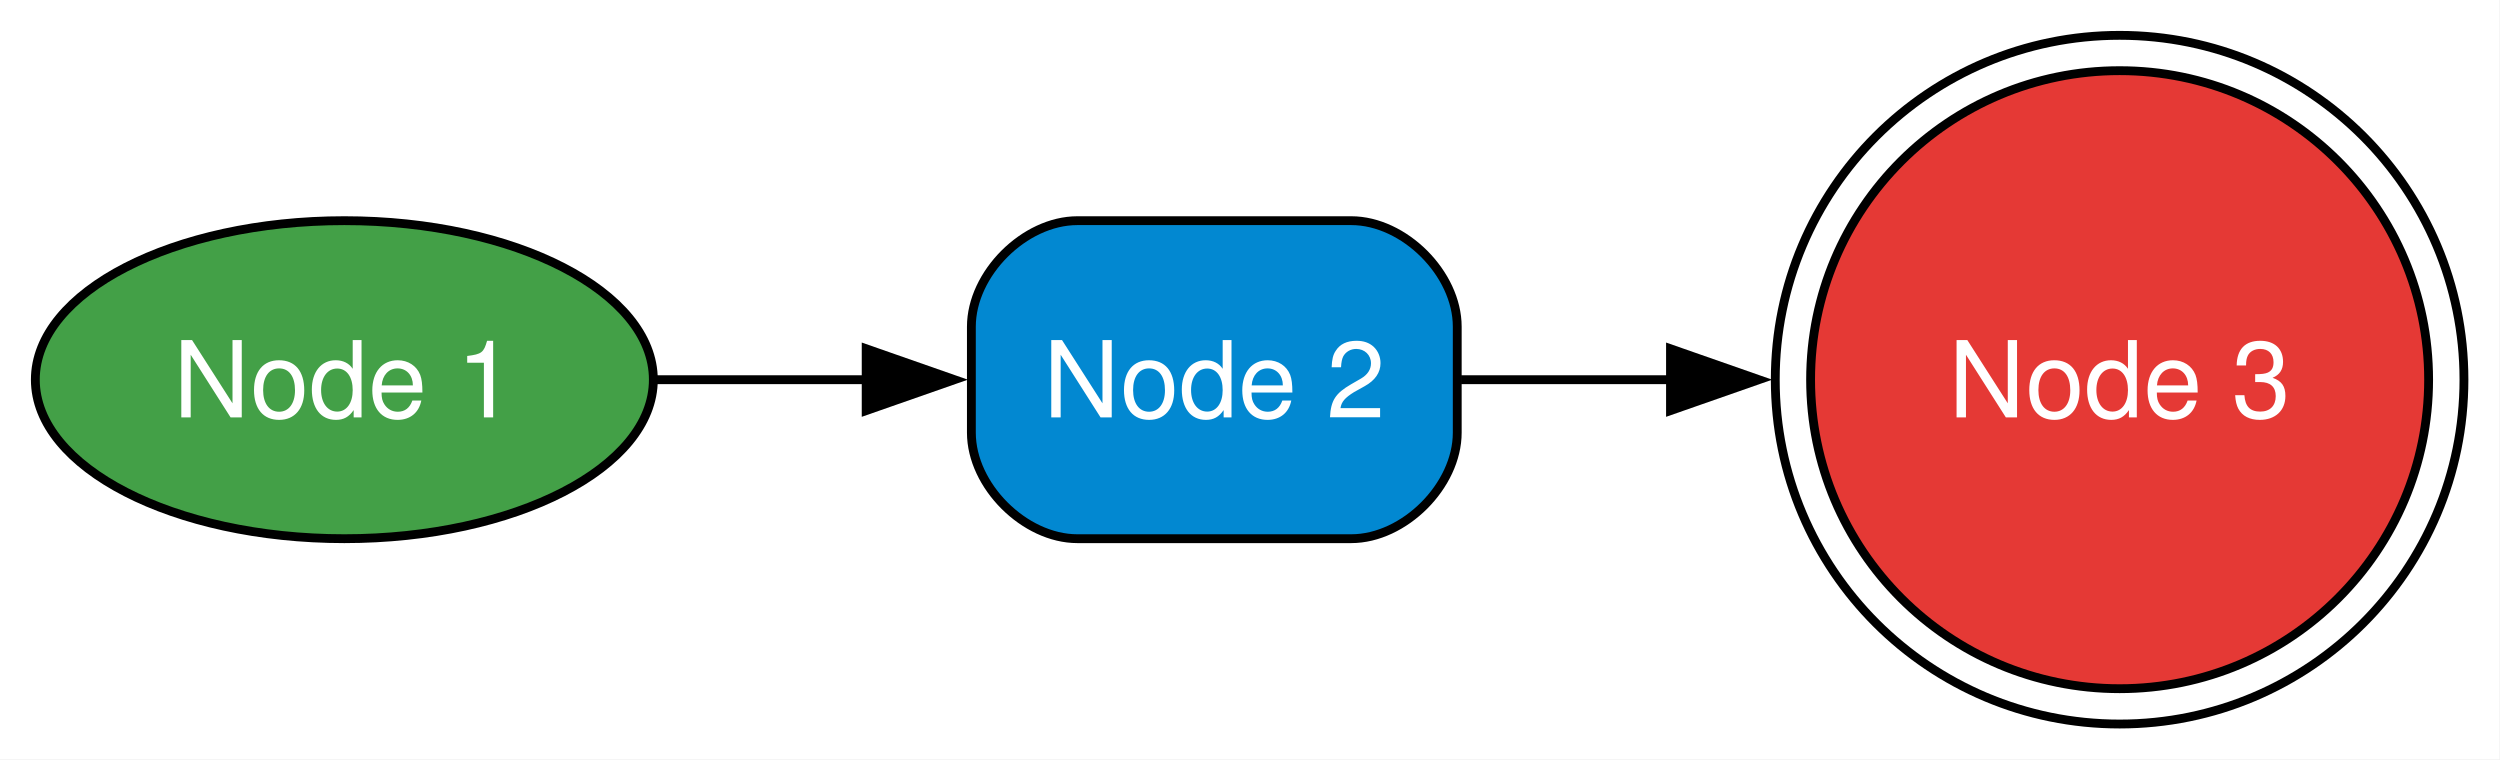
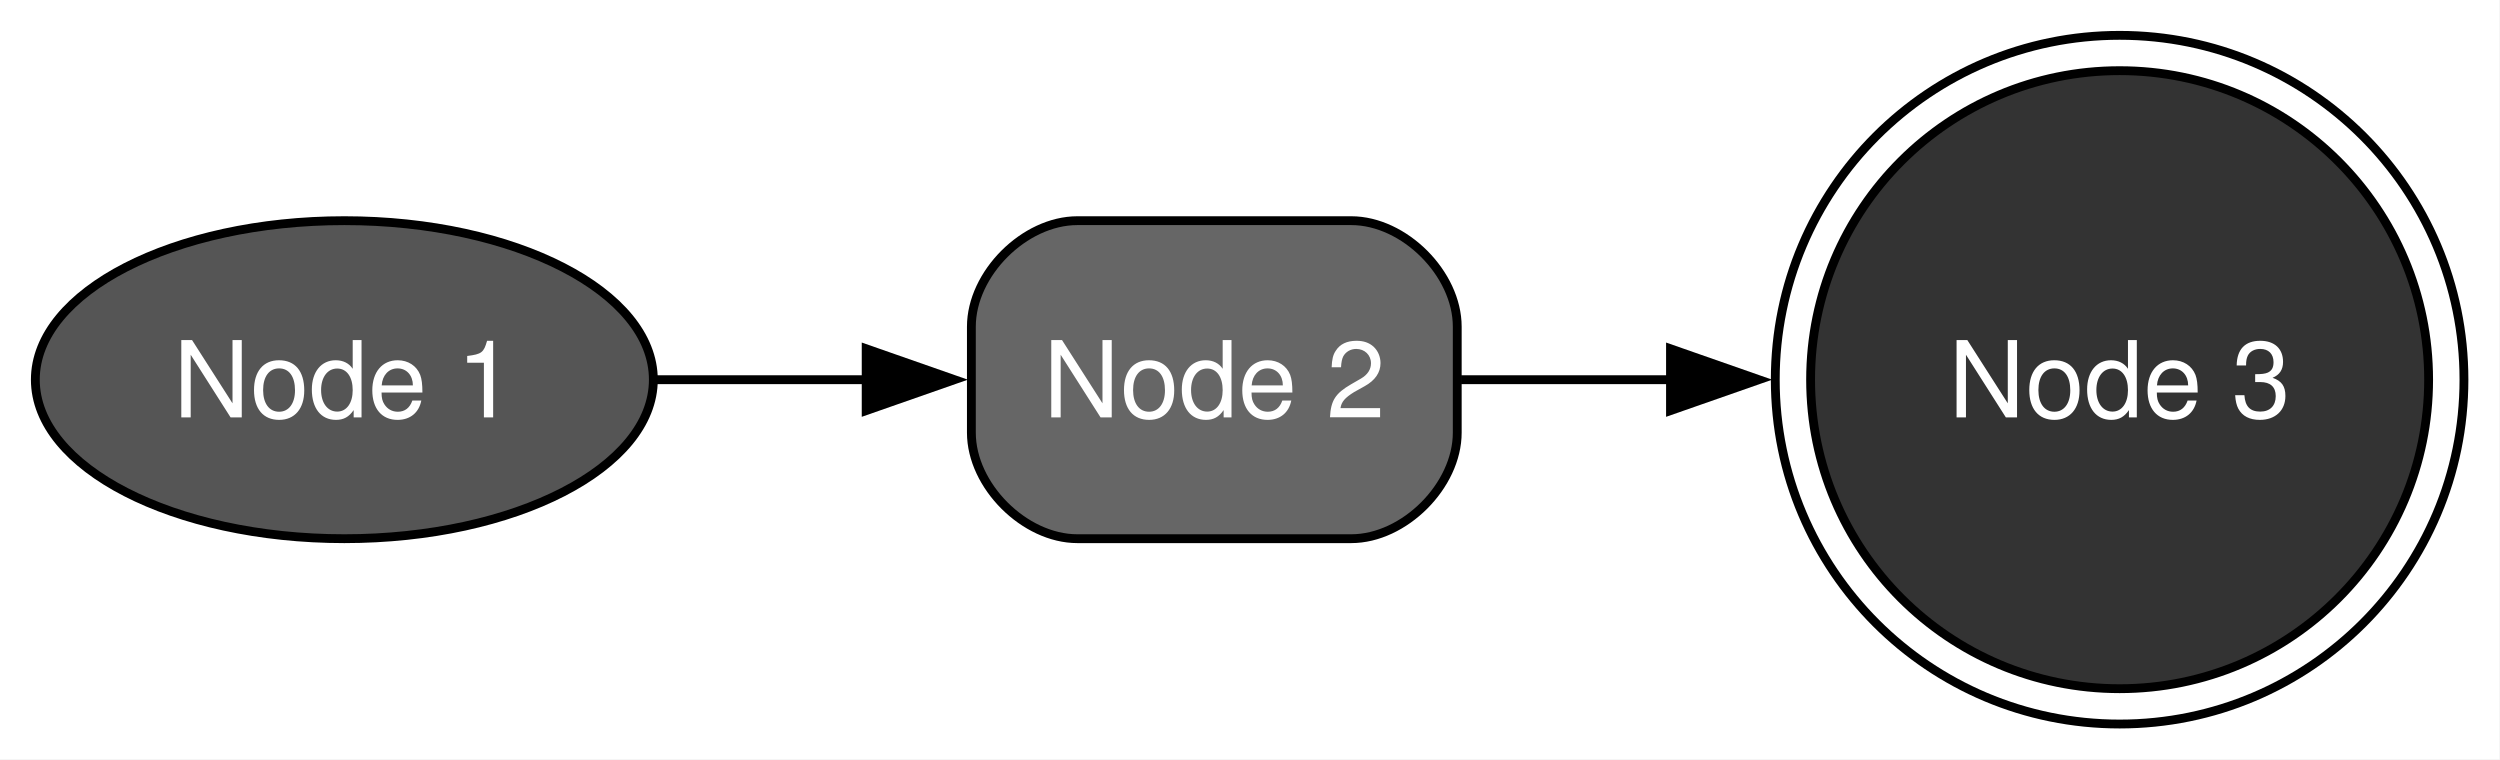
<svg xmlns="http://www.w3.org/2000/svg" width="283pt" height="86pt" viewBox="0.00 0.00 283.00 86.00">
  <g id="graph0" class="graph" transform="scale(1 1) rotate(0) translate(4 81.96)">
    <polygon fill="white" stroke="none" points="-4,4 -4,-81.96 278.93,-81.96 278.93,4 -4,4" />
    <g id="node1" class="node">
-       <ellipse fill="#43a047" stroke="black" cx="34.98" cy="-38.98" rx="34.98" ry="18" />
+       <ellipse fill="#555555" stroke="black" cx="34.98" cy="-38.98" rx="34.98" ry="18" />
      <text xml:space="preserve" text-anchor="middle" x="34.98" y="-34.71" font-family="Helvetica,sans-Serif" font-size="12.00" fill="white">Node 1</text>
    </g>
    <g id="node2" class="node">
-       <path fill="#0288d1" stroke="black" d="M148.96,-56.98C148.96,-56.98 117.96,-56.98 117.96,-56.98 111.96,-56.98 105.96,-50.98 105.96,-44.98 105.96,-44.98 105.96,-32.98 105.96,-32.98 105.96,-26.98 111.96,-20.98 117.96,-20.98 117.96,-20.98 148.96,-20.98 148.96,-20.98 154.96,-20.98 160.96,-26.98 160.96,-32.98 160.96,-32.98 160.96,-44.98 160.96,-44.98 160.96,-50.98 154.96,-56.98 148.96,-56.98" />
+       <path fill="#666666" stroke="black" d="M148.96,-56.98C148.96,-56.98 117.96,-56.98 117.96,-56.98 111.96,-56.98 105.96,-50.98 105.96,-44.98 105.96,-44.98 105.96,-32.98 105.96,-32.98 105.96,-26.98 111.96,-20.98 117.96,-20.98 117.96,-20.98 148.96,-20.98 148.96,-20.98 154.96,-20.98 160.96,-26.98 160.96,-32.98 160.96,-32.98 160.96,-44.98 160.96,-44.98 160.96,-50.98 154.96,-56.98 148.96,-56.98" />
      <text xml:space="preserve" text-anchor="middle" x="133.46" y="-34.71" font-family="Helvetica,sans-Serif" font-size="12.00" fill="white">Node 2</text>
    </g>
    <g id="edge1" class="edge">
      <path fill="none" stroke="black" d="M70.27,-38.98C78.06,-38.98 86.37,-38.98 94.31,-38.98" />
      <polygon fill="black" stroke="black" points="94.05,-42.48 104.05,-38.98 94.05,-35.48 94.05,-42.48" />
    </g>
    <g id="node3" class="node">
-       <ellipse fill="#e53935" stroke="black" cx="235.94" cy="-38.98" rx="34.98" ry="34.98" />
+       <ellipse fill="#333333" stroke="black" cx="235.94" cy="-38.98" rx="34.98" ry="34.98" />
      <ellipse fill="none" stroke="black" cx="235.94" cy="-38.98" rx="38.98" ry="38.98" />
      <text xml:space="preserve" text-anchor="middle" x="235.94" y="-34.71" font-family="Helvetica,sans-Serif" font-size="12.00" fill="white">Node 3</text>
    </g>
    <g id="edge2" class="edge">
      <path fill="none" stroke="black" d="M161.39,-38.98C168.74,-38.98 176.94,-38.98 185.13,-38.98" />
      <polygon fill="black" stroke="black" points="185.1,-42.48 195.1,-38.98 185.1,-35.48 185.1,-42.48" />
    </g>
  </g>
</svg>
